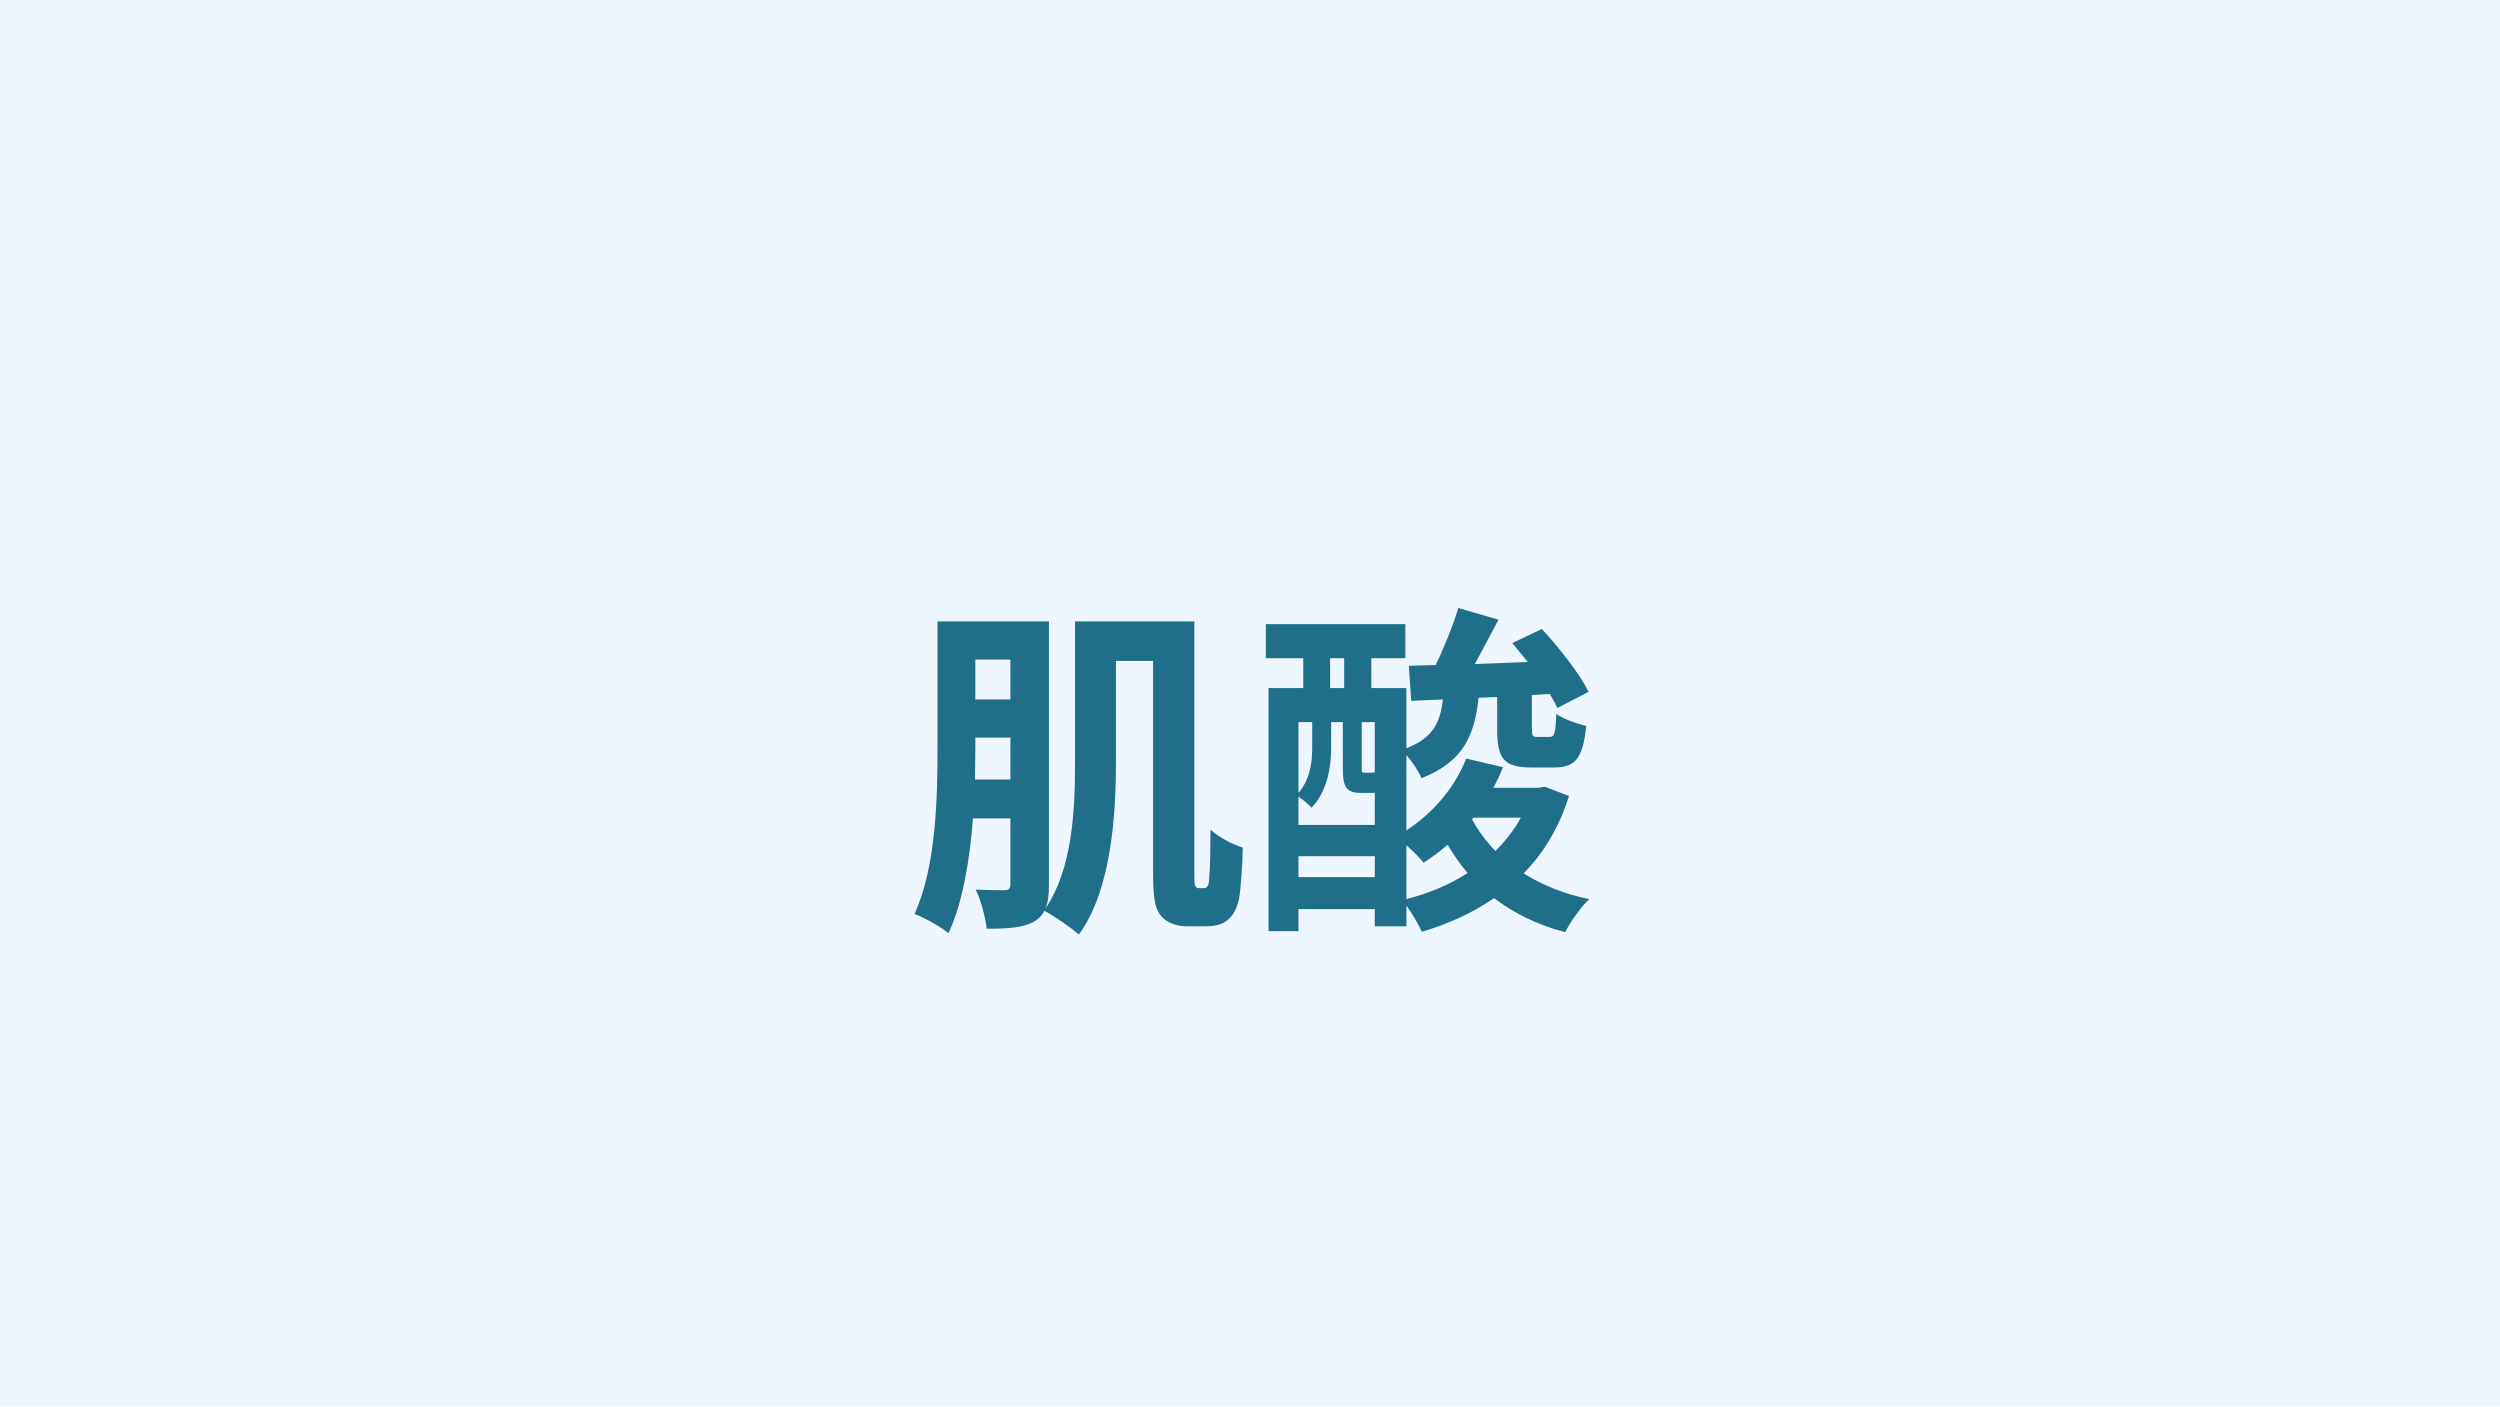
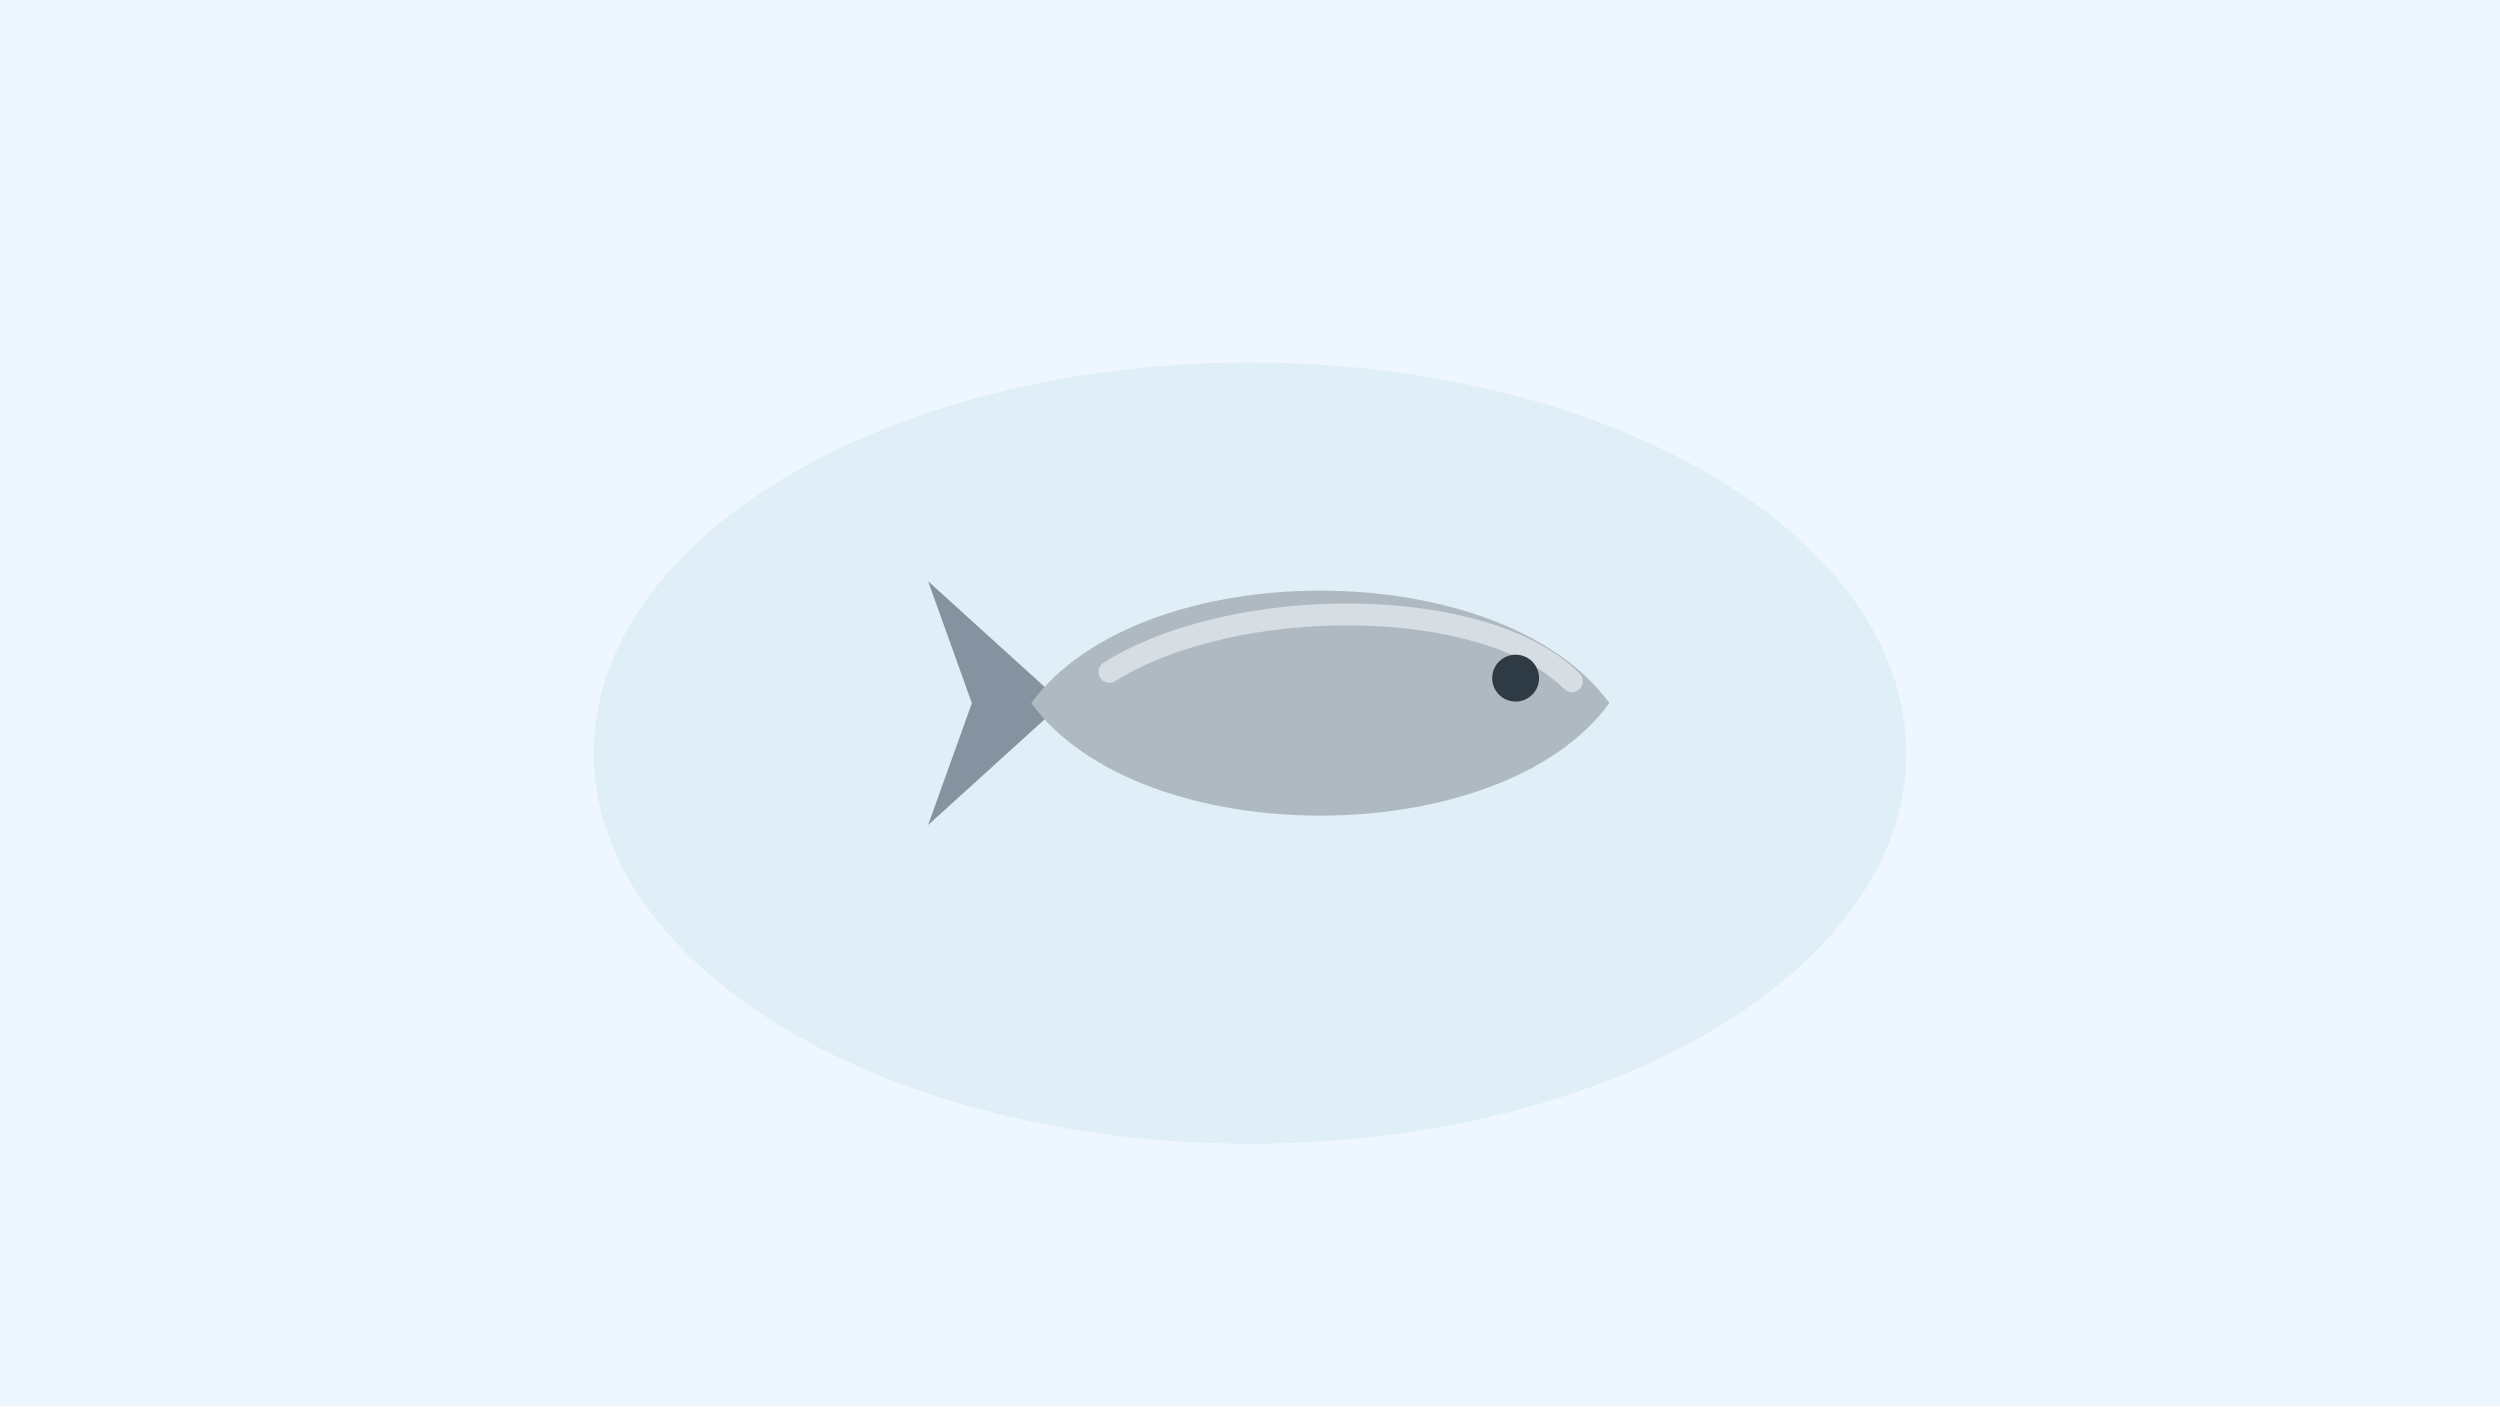
<svg xmlns="http://www.w3.org/2000/svg" viewBox="0 0 1600 900" role="img" aria-label="肌酸">
  <rect width="1600" height="900" fill="#EEF7FF" />
-   <text x="800" y="500" dominant-baseline="middle" text-anchor="middle" fill="#1F6F8B" font-family="Noto Sans TC, Inter, Arial, sans-serif" font-size="220" font-weight="700">肌酸</text>
+   <ellipse cx="800" cy="482" rx="420" ry="250" fill="#1F6F8B" opacity="0.07" />
+   <g transform="translate(800,450)">
+     <g transform="translate(30,0)">
+       <path d="M-150,0 L-236,-78 L-208,0 L-236,78 Z" fill="#8593A0" />
+       <path d="M-170,0 C-100,-96 130,-96 200,0 C130,96 -100,96 -170,0 Z" fill="#AEB9C2" />
+       <path d="M-120,-20 C-40,-70 120,-70 176,-14" fill="none" stroke="#D6DDE3" stroke-width="14" stroke-linecap="round" />
+       <circle cx="140" cy="-16" r="15" fill="#2E3A44" />
+     </g>
+   </g>
</svg>
